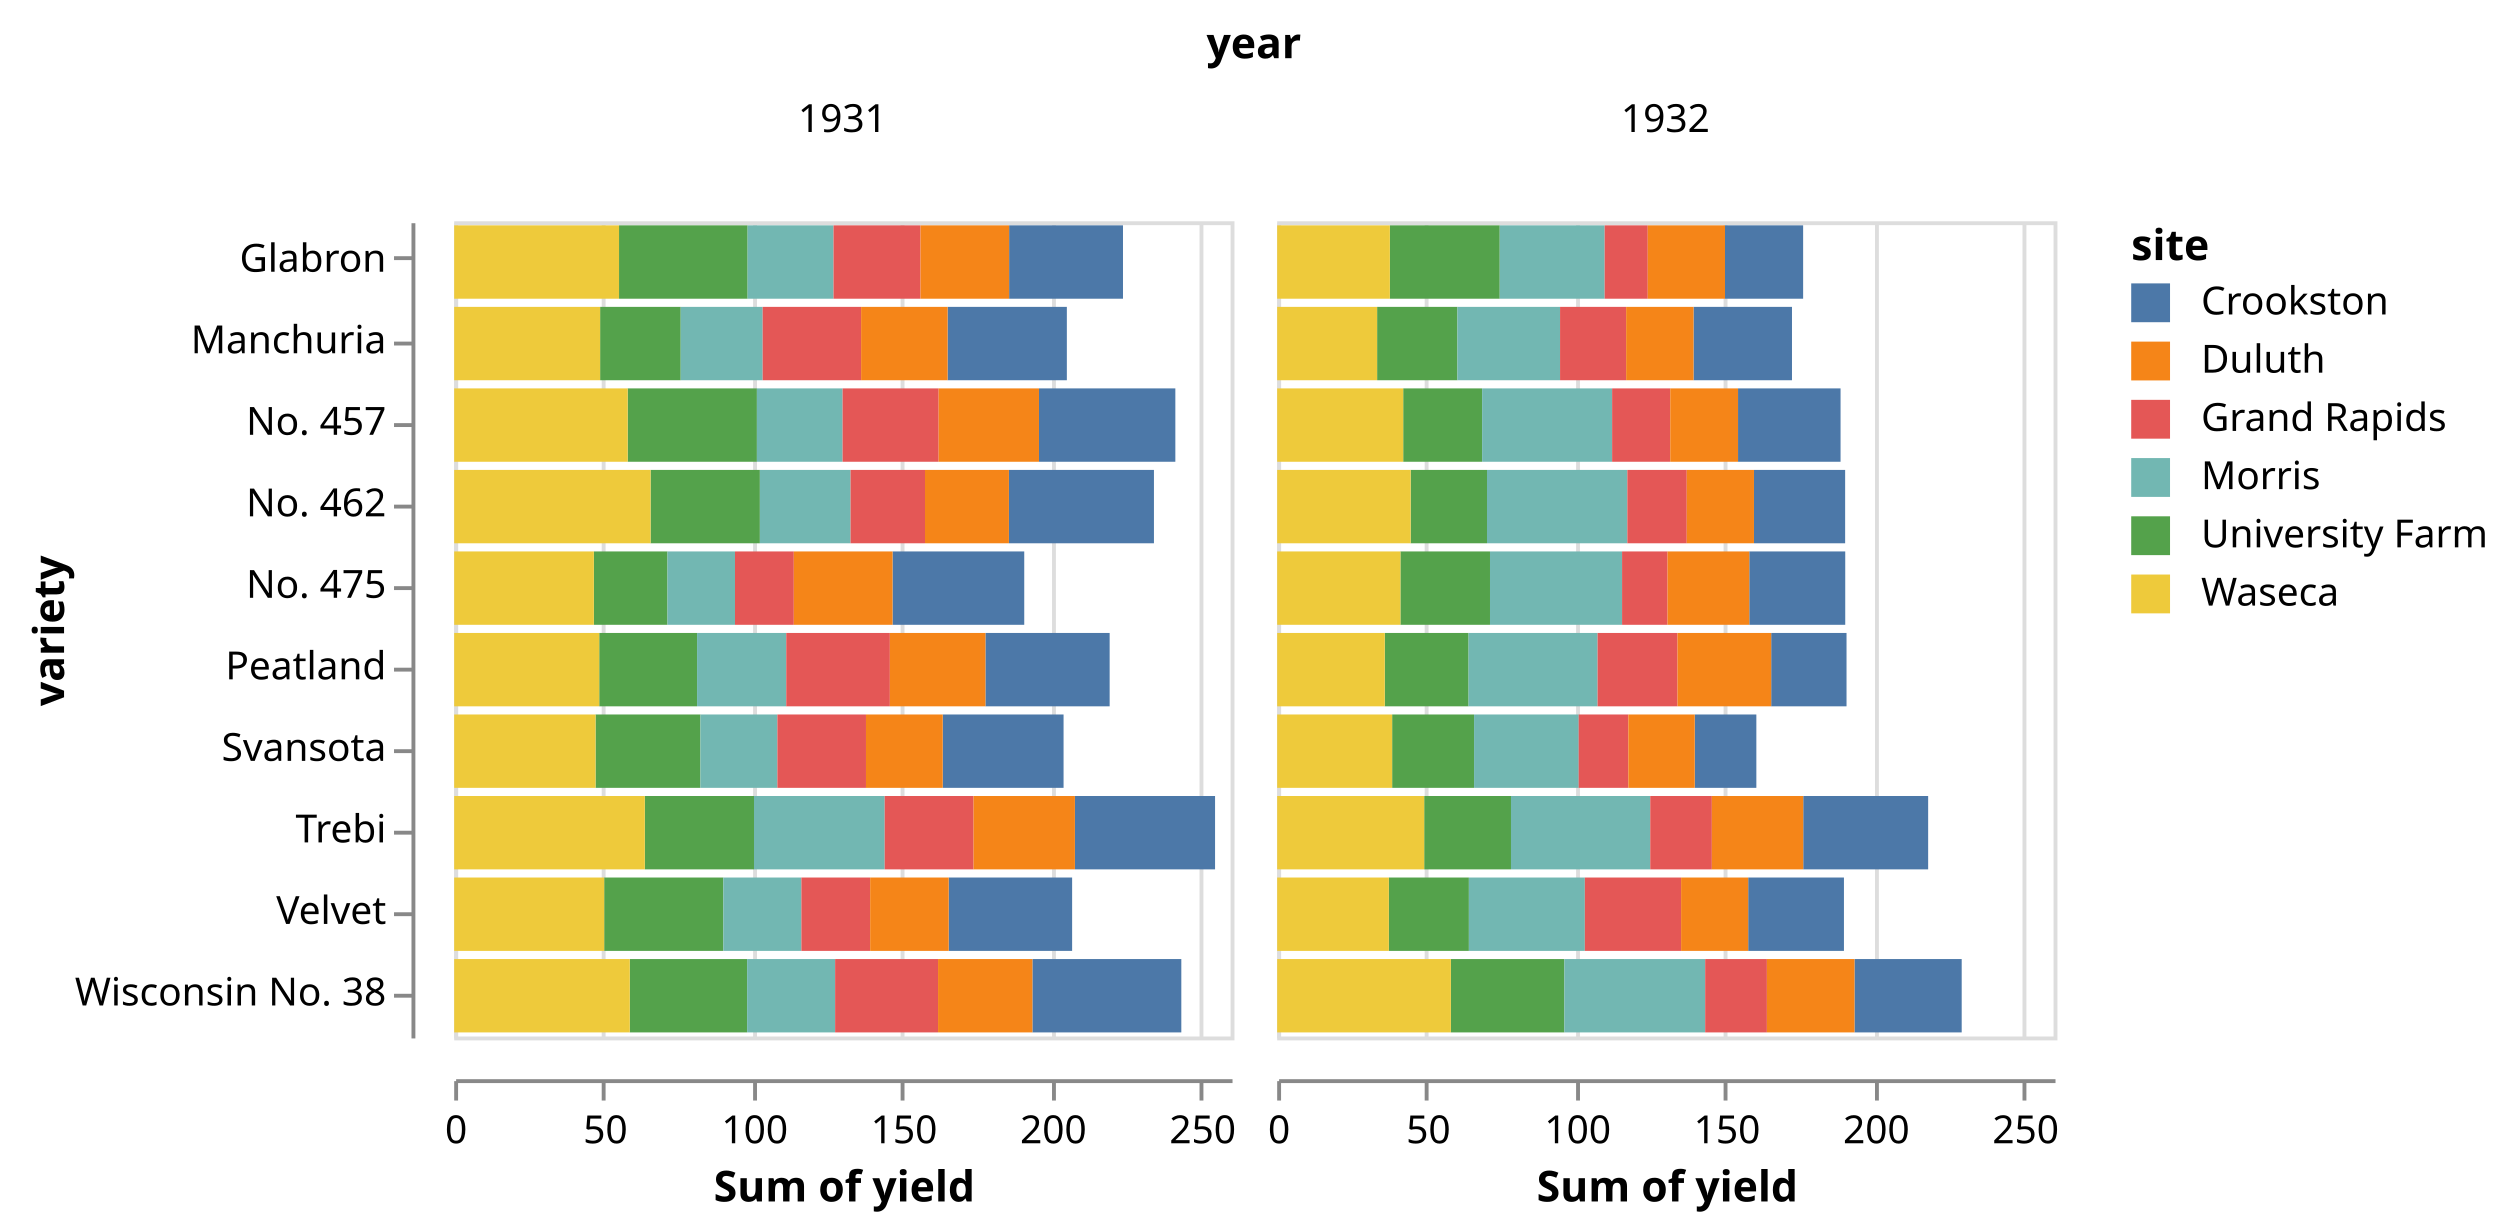
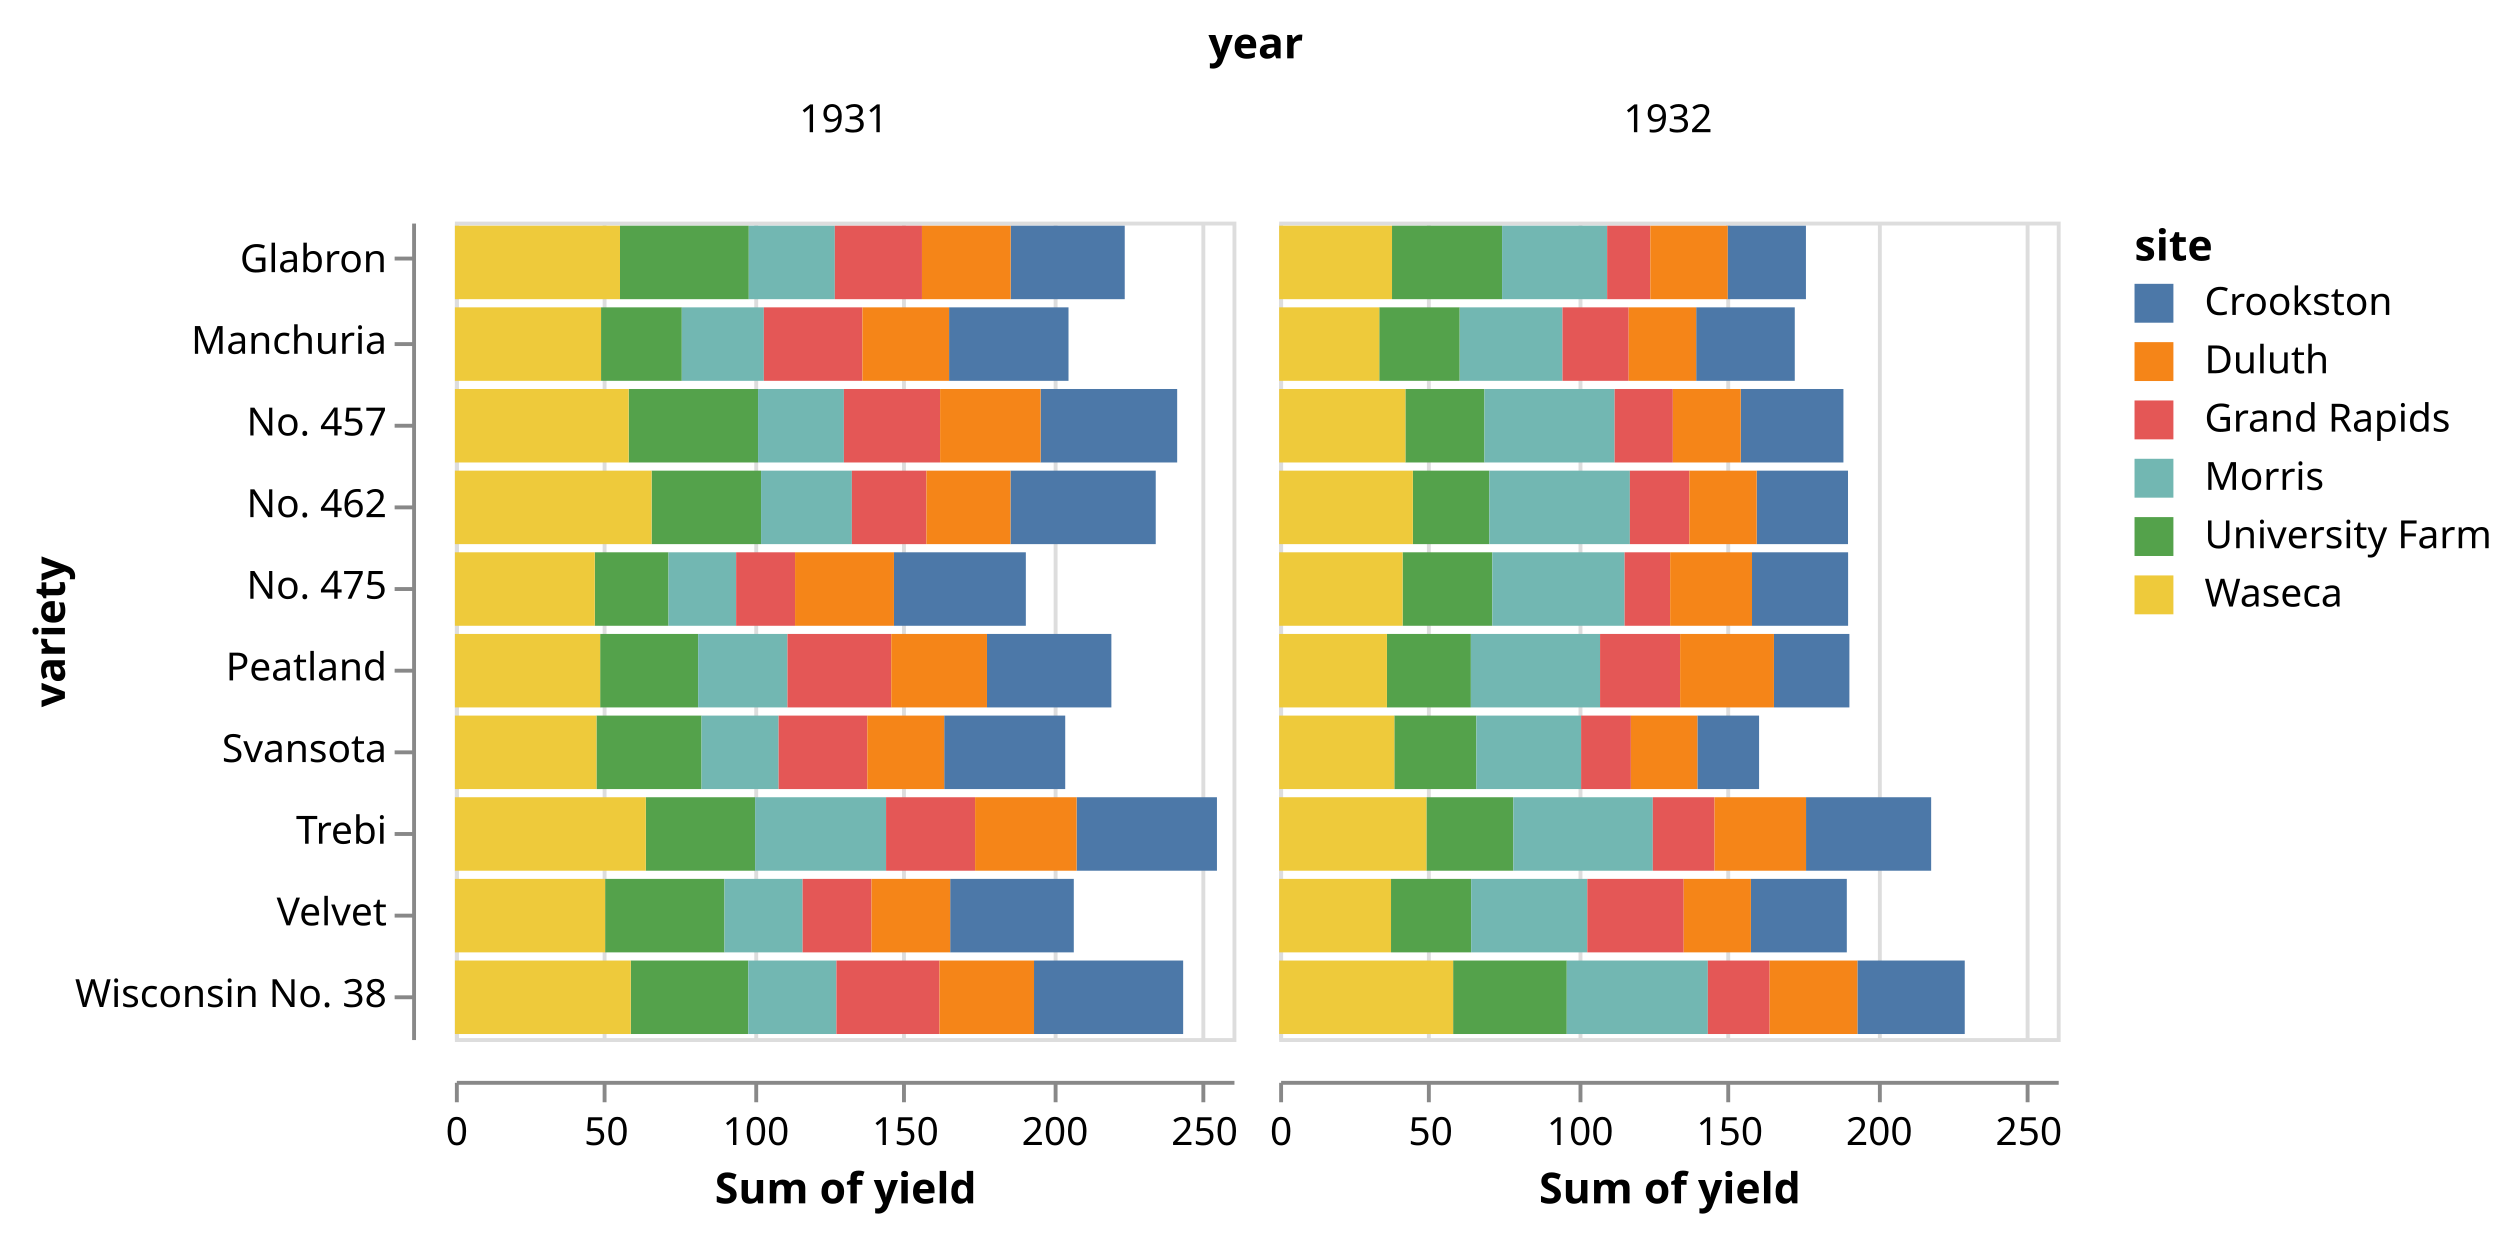
- <svg xmlns="http://www.w3.org/2000/svg" class="marks" width="644" height="317" viewBox="0 0 644 317" version="1.1">
+ <svg xmlns="http://www.w3.org/2000/svg" class="marks" width="643" height="317" viewBox="0 0 643 317" version="1.1">
  <g transform="translate(117,57)">
    <g class="mark-group role-frame root">
      <g transform="translate(0,0)">
        <path class="background" d="M0,0h0v0h0Z" style="fill: none;" />
        <g>
          <g class="mark-group role-column-title column_title">
            <g transform="translate(206,-42)">
              <path class="background" d="M0,0h0v0h0Z" style="fill: none;" />
              <g>
                <g class="mark-text role-column-title-text">
                  <text text-anchor="middle" transform="translate(0,0)" style="font: bold 11px sans-serif; fill: #000;">year</text>
                </g>
              </g>
            </g>
          </g>
          <g class="mark-group role-row-header row_header">
            <g transform="translate(-11,0)">
              <path class="background" d="M0,0h0v210h0Z" style="fill: none;" />
              <g>
                <g class="mark-group role-axis">
                  <g transform="translate(0.5,0.5)">
                    <path class="background" d="M0,0h0v0h0Z" style="pointer-events: none; fill: none;" />
                    <g>
                      <g class="mark-rule role-axis-tick" style="pointer-events: none;">
                        <line transform="translate(0,9)" x2="-5" y2="0" style="fill: none; stroke: #888; stroke-width: 1; opacity: 1;" />
                        <line transform="translate(0,31)" x2="-5" y2="0" style="fill: none; stroke: #888; stroke-width: 1; opacity: 1;" />
                        <line transform="translate(0,52)" x2="-5" y2="0" style="fill: none; stroke: #888; stroke-width: 1; opacity: 1;" />
                        <line transform="translate(0,73)" x2="-5" y2="0" style="fill: none; stroke: #888; stroke-width: 1; opacity: 1;" />
                        <line transform="translate(0,94)" x2="-5" y2="0" style="fill: none; stroke: #888; stroke-width: 1; opacity: 1;" />
                        <line transform="translate(0,115)" x2="-5" y2="0" style="fill: none; stroke: #888; stroke-width: 1; opacity: 1;" />
                        <line transform="translate(0,136)" x2="-5" y2="0" style="fill: none; stroke: #888; stroke-width: 1; opacity: 1;" />
                        <line transform="translate(0,157)" x2="-5" y2="0" style="fill: none; stroke: #888; stroke-width: 1; opacity: 1;" />
                        <line transform="translate(0,178)" x2="-5" y2="0" style="fill: none; stroke: #888; stroke-width: 1; opacity: 1;" />
                        <line transform="translate(0,199)" x2="-5" y2="0" style="fill: none; stroke: #888; stroke-width: 1; opacity: 1;" />
                      </g>
                      <g class="mark-text role-axis-label" style="pointer-events: none;">
                        <text text-anchor="end" transform="translate(-7,12.5)" style="font: 10px sans-serif; fill: #000; opacity: 1;">Glabron</text>
                        <text text-anchor="end" transform="translate(-7,33.5)" style="font: 10px sans-serif; fill: #000; opacity: 1;">Manchuria</text>
                        <text text-anchor="end" transform="translate(-7,54.5)" style="font: 10px sans-serif; fill: #000; opacity: 1;">No. 457</text>
                        <text text-anchor="end" transform="translate(-7,75.5)" style="font: 10px sans-serif; fill: #000; opacity: 1;">No. 462</text>
                        <text text-anchor="end" transform="translate(-7,96.5)" style="font: 10px sans-serif; fill: #000; opacity: 1;">No. 475</text>
                        <text text-anchor="end" transform="translate(-7,117.5)" style="font: 10px sans-serif; fill: #000; opacity: 1;">Peatland</text>
                        <text text-anchor="end" transform="translate(-7,138.5)" style="font: 10px sans-serif; fill: #000; opacity: 1;">Svansota</text>
                        <text text-anchor="end" transform="translate(-7,159.5)" style="font: 10px sans-serif; fill: #000; opacity: 1;">Trebi</text>
                        <text text-anchor="end" transform="translate(-7,180.5)" style="font: 10px sans-serif; fill: #000; opacity: 1;">Velvet</text>
                        <text text-anchor="end" transform="translate(-7,201.5)" style="font: 10px sans-serif; fill: #000; opacity: 1;">Wisconsin No. 38</text>
                      </g>
                      <g class="mark-rule role-axis-domain" style="pointer-events: none;">
                        <line transform="translate(0,0)" x2="0" y2="210" style="fill: none; stroke: #888; stroke-width: 1; opacity: 1;" />
                      </g>
                      <g class="mark-text role-axis-title" style="pointer-events: none;">
-                         <text text-anchor="middle" transform="translate(-88,105) rotate(-90) translate(0,-2)" style="font: bold 11px sans-serif; fill: #000; opacity: 1;">variety</text>
+                         <text text-anchor="middle" transform="translate(-87.80762,105) rotate(-90) translate(0,-2)" style="font: bold 11px sans-serif; fill: #000; opacity: 1;">variety</text>
                      </g>
                    </g>
                  </g>
                </g>
              </g>
            </g>
          </g>
          <g class="mark-group role-column-header column_header">
            <g transform="translate(0,-11)">
              <path class="background" d="M0,0h200v0h-200Z" style="fill: none;" />
              <g>
                <g class="mark-text role-title" style="pointer-events: none;">
                  <text text-anchor="middle" transform="translate(100,-12)" style="font: normal 10px sans-serif; fill: #000; opacity: 1;">1931</text>
                </g>
              </g>
            </g>
            <g transform="translate(212,-11)">
              <path class="background" d="M0,0h200v0h-200Z" style="fill: none;" />
              <g>
                <g class="mark-text role-title" style="pointer-events: none;">
                  <text text-anchor="middle" transform="translate(100,-12)" style="font: normal 10px sans-serif; fill: #000; opacity: 1;">1932</text>
                </g>
              </g>
            </g>
          </g>
          <g class="mark-group role-column-footer column_footer">
            <g transform="translate(0,221)">
              <path class="background" d="M0,0h200v0h-200Z" style="fill: none;" />
              <g>
                <g class="mark-group role-axis">
                  <g transform="translate(0.5,0.5)">
                    <path class="background" d="M0,0h0v0h0Z" style="pointer-events: none; fill: none;" />
                    <g>
                      <g class="mark-rule role-axis-tick" style="pointer-events: none;">
                        <line transform="translate(0,0)" x2="0" y2="5" style="fill: none; stroke: #888; stroke-width: 1; opacity: 1;" />
                        <line transform="translate(38,0)" x2="0" y2="5" style="fill: none; stroke: #888; stroke-width: 1; opacity: 1;" />
                        <line transform="translate(77,0)" x2="0" y2="5" style="fill: none; stroke: #888; stroke-width: 1; opacity: 1;" />
                        <line transform="translate(115,0)" x2="0" y2="5" style="fill: none; stroke: #888; stroke-width: 1; opacity: 1;" />
                        <line transform="translate(154,0)" x2="0" y2="5" style="fill: none; stroke: #888; stroke-width: 1; opacity: 1;" />
                        <line transform="translate(192,0)" x2="0" y2="5" style="fill: none; stroke: #888; stroke-width: 1; opacity: 1;" />
                      </g>
                      <g class="mark-text role-axis-label" style="pointer-events: none;">
                        <text text-anchor="middle" transform="translate(0,16)" style="font: 10px sans-serif; fill: #000; opacity: 1;">0</text>
                        <text text-anchor="middle" transform="translate(38.46154,16)" style="font: 10px sans-serif; fill: #000; opacity: 1;">50</text>
                        <text text-anchor="middle" transform="translate(76.92308,16)" style="font: 10px sans-serif; fill: #000; opacity: 1;">100</text>
                        <text text-anchor="middle" transform="translate(115.3846,16)" style="font: 10px sans-serif; fill: #000; opacity: 1;">150</text>
                        <text text-anchor="middle" transform="translate(153.8462,16)" style="font: 10px sans-serif; fill: #000; opacity: 1;">200</text>
                        <text text-anchor="middle" transform="translate(192.3077,16)" style="font: 10px sans-serif; fill: #000; opacity: 1;">250</text>
                      </g>
                      <g class="mark-rule role-axis-domain" style="pointer-events: none;">
                        <line transform="translate(0,0)" x2="200" y2="0" style="fill: none; stroke: #888; stroke-width: 1; opacity: 1;" />
                      </g>
                      <g class="mark-text role-axis-title" style="pointer-events: none;">
                        <text text-anchor="middle" transform="translate(100,31)" style="font: bold 11px sans-serif; fill: #000; opacity: 1;">Sum of yield</text>
                      </g>
                    </g>
                  </g>
                </g>
              </g>
            </g>
            <g transform="translate(212,221)">
              <path class="background" d="M0,0h200v0h-200Z" style="fill: none;" />
              <g>
                <g class="mark-group role-axis">
                  <g transform="translate(0.5,0.5)">
                    <path class="background" d="M0,0h0v0h0Z" style="pointer-events: none; fill: none;" />
                    <g>
                      <g class="mark-rule role-axis-tick" style="pointer-events: none;">
                        <line transform="translate(0,0)" x2="0" y2="5" style="fill: none; stroke: #888; stroke-width: 1; opacity: 1;" />
                        <line transform="translate(38,0)" x2="0" y2="5" style="fill: none; stroke: #888; stroke-width: 1; opacity: 1;" />
                        <line transform="translate(77,0)" x2="0" y2="5" style="fill: none; stroke: #888; stroke-width: 1; opacity: 1;" />
                        <line transform="translate(115,0)" x2="0" y2="5" style="fill: none; stroke: #888; stroke-width: 1; opacity: 1;" />
                        <line transform="translate(154,0)" x2="0" y2="5" style="fill: none; stroke: #888; stroke-width: 1; opacity: 1;" />
                        <line transform="translate(192,0)" x2="0" y2="5" style="fill: none; stroke: #888; stroke-width: 1; opacity: 1;" />
                      </g>
                      <g class="mark-text role-axis-label" style="pointer-events: none;">
                        <text text-anchor="middle" transform="translate(0,16)" style="font: 10px sans-serif; fill: #000; opacity: 1;">0</text>
                        <text text-anchor="middle" transform="translate(38.46154,16)" style="font: 10px sans-serif; fill: #000; opacity: 1;">50</text>
                        <text text-anchor="middle" transform="translate(76.92308,16)" style="font: 10px sans-serif; fill: #000; opacity: 1;">100</text>
                        <text text-anchor="middle" transform="translate(115.3846,16)" style="font: 10px sans-serif; fill: #000; opacity: 1;">150</text>
                        <text text-anchor="middle" transform="translate(153.8462,16)" style="font: 10px sans-serif; fill: #000; opacity: 1;">200</text>
                        <text text-anchor="middle" transform="translate(192.3077,16)" style="font: 10px sans-serif; fill: #000; opacity: 1;">250</text>
                      </g>
                      <g class="mark-rule role-axis-domain" style="pointer-events: none;">
                        <line transform="translate(0,0)" x2="200" y2="0" style="fill: none; stroke: #888; stroke-width: 1; opacity: 1;" />
                      </g>
                      <g class="mark-text role-axis-title" style="pointer-events: none;">
                        <text text-anchor="middle" transform="translate(100,31)" style="font: bold 11px sans-serif; fill: #000; opacity: 1;">Sum of yield</text>
                      </g>
                    </g>
                  </g>
                </g>
              </g>
            </g>
          </g>
          <g class="mark-group role-scope cell">
            <g transform="translate(0,0)">
              <path class="background" d="M0.5,0.5h200v210h-200Z" style="fill: transparent; stroke: #ddd;" />
              <g>
                <g class="mark-group role-axis">
                  <g transform="translate(0.5,210.5)">
                    <path class="background" d="M0,0h0v0h0Z" style="pointer-events: none; fill: none;" />
                    <g>
                      <g class="mark-rule role-axis-grid" style="pointer-events: none;">
                        <line transform="translate(0,0)" x2="0" y2="-210" style="fill: none; stroke: #ddd; stroke-width: 1; stroke-dasharray: ; opacity: 1;" />
                        <line transform="translate(38,0)" x2="0" y2="-210" style="fill: none; stroke: #ddd; stroke-width: 1; stroke-dasharray: ; opacity: 1;" />
                        <line transform="translate(77,0)" x2="0" y2="-210" style="fill: none; stroke: #ddd; stroke-width: 1; stroke-dasharray: ; opacity: 1;" />
                        <line transform="translate(115,0)" x2="0" y2="-210" style="fill: none; stroke: #ddd; stroke-width: 1; stroke-dasharray: ; opacity: 1;" />
                        <line transform="translate(154,0)" x2="0" y2="-210" style="fill: none; stroke: #ddd; stroke-width: 1; stroke-dasharray: ; opacity: 1;" />
                        <line transform="translate(192,0)" x2="0" y2="-210" style="fill: none; stroke: #ddd; stroke-width: 1; stroke-dasharray: ; opacity: 1;" />
                      </g>
                    </g>
                  </g>
                </g>
                <g class="mark-rect role-mark child_marks">
                  <path d="M37.59,22.05h20.769v18.9h-20.769Z" style="fill: #54a24b;" />
                  <path d="M0,22.05h37.59v18.9h-37.59Z" style="fill: #eeca3b;" />
                  <path d="M58.359,22.05h21.103v18.9h-21.103Z" style="fill: #72b7b2;" />
                  <path d="M127.103,22.05h30.718v18.9h-30.718Z" style="fill: #4c78a8;" />
                  <path d="M79.462,22.05h25.359v18.9h-25.359Z" style="fill: #e45756;" />
                  <path d="M104.821,22.05h22.282v18.9h-22.282Z" style="fill: #f58518;" />
                  <path d="M42.462,1.05h33.128v18.9h-33.128Z" style="fill: #54a24b;" />
                  <path d="M0,1.05h42.462v18.9h-42.462Z" style="fill: #eeca3b;" />
                  <path d="M75.59,1.05h22.128v18.9h-22.128Z" style="fill: #72b7b2;" />
                  <path d="M142.949,1.05h29.333v18.9h-29.333Z" style="fill: #4c78a8;" />
                  <path d="M97.718,1.05h22.41v18.9h-22.41Z" style="fill: #e45756;" />
                  <path d="M120.128,1.05h22.821v18.9h-22.821Z" style="fill: #f58518;" />
                  <path d="M36.41,127.05h27.026v18.9h-27.026Z" style="fill: #54a24b;" />
                  <path d="M0,127.05h36.41v18.9h-36.41Z" style="fill: #eeca3b;" />
                  <path d="M63.436,127.05h19.821v18.9h-19.821Z" style="fill: #72b7b2;" />
                  <path d="M125.846,127.05h31.128v18.9h-31.128Z" style="fill: #4c78a8;" />
                  <path d="M83.256,127.05h22.821v18.9h-22.821Z" style="fill: #e45756;" />
                  <path d="M106.077,127.05h19.769v18.9h-19.769Z" style="fill: #f58518;" />
                  <path d="M38.641,169.05h30.692v18.9h-30.692Z" style="fill: #54a24b;" />
                  <path d="M0,169.05h38.641v18.9h-38.641Z" style="fill: #eeca3b;" />
                  <path d="M69.333,169.05h20.103v18.9h-20.103Z" style="fill: #72b7b2;" />
                  <path d="M127.385,169.05h31.795v18.9h-31.795Z" style="fill: #4c78a8;" />
                  <path d="M89.436,169.05h17.718v18.9h-17.718Z" style="fill: #e45756;" />
                  <path d="M107.154,169.05h20.231v18.9h-20.231Z" style="fill: #f58518;" />
                  <path d="M49.103,148.05h28.128v18.9h-28.128Z" style="fill: #54a24b;" />
                  <path d="M0,148.05h49.103v18.9h-49.103Z" style="fill: #eeca3b;" />
                  <path d="M77.231,148.05h33.667v18.9h-33.667Z" style="fill: #72b7b2;" />
                  <path d="M159.897,148.05h36.103v18.9h-36.103Z" style="fill: #4c78a8;" />
                  <path d="M110.897,148.05h22.897v18.9h-22.897Z" style="fill: #e45756;" />
                  <path d="M133.795,148.05h26.103v18.9h-26.103Z" style="fill: #f58518;" />
                  <path d="M44.692,43.05h33.282v18.9h-33.282Z" style="fill: #54a24b;" />
                  <path d="M0,43.05h44.692v18.9h-44.692Z" style="fill: #eeca3b;" />
                  <path d="M77.974,43.05h22.077v18.9h-22.077Z" style="fill: #72b7b2;" />
                  <path d="M150.641,43.05h35.128v18.9h-35.128Z" style="fill: #4c78a8;" />
                  <path d="M100.051,43.05h24.744v18.9h-24.744Z" style="fill: #e45756;" />
                  <path d="M124.795,43.05h25.846v18.9h-25.846Z" style="fill: #f58518;" />
                  <path d="M50.59,64.05h28.154v18.9h-28.154Z" style="fill: #54a24b;" />
                  <path d="M0,64.05h50.59v18.9h-50.59Z" style="fill: #eeca3b;" />
                  <path d="M78.744,64.05h23.359v18.9h-23.359Z" style="fill: #72b7b2;" />
                  <path d="M142.897,64.05h37.359v18.9h-37.359Z" style="fill: #4c78a8;" />
                  <path d="M102.103,64.05h19.179v18.9h-19.179Z" style="fill: #e45756;" />
                  <path d="M121.282,64.05h21.615v18.9h-21.615Z" style="fill: #f58518;" />
                  <path d="M37.359,106.05h25.205v18.9h-25.205Z" style="fill: #54a24b;" />
                  <path d="M0,106.05h37.359v18.9h-37.359Z" style="fill: #eeca3b;" />
                  <path d="M62.564,106.05h22.974v18.9h-22.974Z" style="fill: #72b7b2;" />
                  <path d="M136.846,106.05h32v18.9h-32Z" style="fill: #4c78a8;" />
                  <path d="M85.538,106.05h26.692v18.9h-26.692Z" style="fill: #e45756;" />
                  <path d="M112.231,106.05h24.615v18.9h-24.615Z" style="fill: #f58518;" />
                  <path d="M35.974,85.05h18.974v18.9h-18.974Z" style="fill: #54a24b;" />
                  <path d="M0,85.05h35.974v18.9h-35.974Z" style="fill: #eeca3b;" />
                  <path d="M54.949,85.05h17.385v18.9h-17.385Z" style="fill: #72b7b2;" />
                  <path d="M112.923,85.05h33.923v18.9h-33.923Z" style="fill: #4c78a8;" />
                  <path d="M72.333,85.05h15.154v18.9h-15.154Z" style="fill: #e45756;" />
                  <path d="M87.487,85.05h25.436v18.9h-25.436Z" style="fill: #f58518;" />
                  <path d="M45.231,190.05h30.231v18.9h-30.231Z" style="fill: #54a24b;" />
                  <path d="M0,190.05h45.231v18.9h-45.231Z" style="fill: #eeca3b;" />
                  <path d="M75.462,190.05h22.667v18.9h-22.667Z" style="fill: #72b7b2;" />
                  <path d="M148.949,190.05h38.359v18.9h-38.359Z" style="fill: #4c78a8;" />
                  <path d="M98.128,190.05h26.513v18.9h-26.513Z" style="fill: #e45756;" />
                  <path d="M124.641,190.05h24.308v18.9h-24.308Z" style="fill: #f58518;" />
                </g>
              </g>
            </g>
            <g transform="translate(212,0)">
              <path class="background" d="M0.5,0.5h200v210h-200Z" style="fill: transparent; stroke: #ddd;" />
              <g>
                <g class="mark-group role-axis">
                  <g transform="translate(0.5,210.5)">
                    <path class="background" d="M0,0h0v0h0Z" style="pointer-events: none; fill: none;" />
                    <g>
                      <g class="mark-rule role-axis-grid" style="pointer-events: none;">
                        <line transform="translate(0,0)" x2="0" y2="-210" style="fill: none; stroke: #ddd; stroke-width: 1; stroke-dasharray: ; opacity: 1;" />
                        <line transform="translate(38,0)" x2="0" y2="-210" style="fill: none; stroke: #ddd; stroke-width: 1; stroke-dasharray: ; opacity: 1;" />
                        <line transform="translate(77,0)" x2="0" y2="-210" style="fill: none; stroke: #ddd; stroke-width: 1; stroke-dasharray: ; opacity: 1;" />
                        <line transform="translate(115,0)" x2="0" y2="-210" style="fill: none; stroke: #ddd; stroke-width: 1; stroke-dasharray: ; opacity: 1;" />
                        <line transform="translate(154,0)" x2="0" y2="-210" style="fill: none; stroke: #ddd; stroke-width: 1; stroke-dasharray: ; opacity: 1;" />
                        <line transform="translate(192,0)" x2="0" y2="-210" style="fill: none; stroke: #ddd; stroke-width: 1; stroke-dasharray: ; opacity: 1;" />
                      </g>
                    </g>
                  </g>
                </g>
                <g class="mark-rect role-mark child_marks">
                  <path d="M25.744,22.05h20.692v18.9h-20.692Z" style="fill: #54a24b;" />
                  <path d="M0,22.05h25.744v18.9h-25.744Z" style="fill: #eeca3b;" />
                  <path d="M46.436,22.05h26.436v18.9h-26.436Z" style="fill: #72b7b2;" />
                  <path d="M107.256,22.05h25.359v18.9h-25.359Z" style="fill: #4c78a8;" />
                  <path d="M72.872,22.05h17.026v18.9h-17.026Z" style="fill: #e45756;" />
                  <path d="M89.897,22.05h17.359v18.9h-17.359Z" style="fill: #f58518;" />
                  <path d="M29.026,1.05h28.308v18.9h-28.308Z" style="fill: #54a24b;" />
                  <path d="M0,1.05h29.026v18.9h-29.026Z" style="fill: #eeca3b;" />
                  <path d="M57.333,1.05h27.026v18.9h-27.026Z" style="fill: #72b7b2;" />
                  <path d="M115.359,1.05h20.128v18.9h-20.128Z" style="fill: #4c78a8;" />
                  <path d="M84.359,1.05h11.103v18.9h-11.103Z" style="fill: #e45756;" />
                  <path d="M95.462,1.05h19.897v18.9h-19.897Z" style="fill: #f58518;" />
                  <path d="M29.615,127.05h21.103v18.9h-21.103Z" style="fill: #54a24b;" />
                  <path d="M0,127.05h29.615v18.9h-29.615Z" style="fill: #eeca3b;" />
                  <path d="M50.718,127.05h26.949v18.9h-26.949Z" style="fill: #72b7b2;" />
                  <path d="M107.564,127.05h15.872v18.9h-15.872Z" style="fill: #4c78a8;" />
                  <path d="M77.667,127.05h12.795v18.9h-12.795Z" style="fill: #e45756;" />
                  <path d="M90.462,127.05h17.103v18.9h-17.103Z" style="fill: #f58518;" />
                  <path d="M28.769,169.05h20.615v18.9h-20.615Z" style="fill: #54a24b;" />
                  <path d="M0,169.05h28.769v18.9h-28.769Z" style="fill: #eeca3b;" />
                  <path d="M49.385,169.05h29.872v18.9h-29.872Z" style="fill: #72b7b2;" />
                  <path d="M121.333,169.05h24.667v18.9h-24.667Z" style="fill: #4c78a8;" />
                  <path d="M79.256,169.05h24.795v18.9h-24.795Z" style="fill: #e45756;" />
                  <path d="M104.051,169.05h17.282v18.9h-17.282Z" style="fill: #f58518;" />
                  <path d="M37.872,148.05h22.359v18.9h-22.359Z" style="fill: #54a24b;" />
                  <path d="M0,148.05h37.872v18.9h-37.872Z" style="fill: #eeca3b;" />
                  <path d="M60.231,148.05h35.872v18.9h-35.872Z" style="fill: #72b7b2;" />
                  <path d="M135.513,148.05h32.179v18.9h-32.179Z" style="fill: #4c78a8;" />
                  <path d="M96.103,148.05h15.872v18.9h-15.872Z" style="fill: #e45756;" />
                  <path d="M111.974,148.05h23.538v18.9h-23.538Z" style="fill: #f58518;" />
                  <path d="M32.462,43.05h20.333v18.9h-20.333Z" style="fill: #54a24b;" />
                  <path d="M0,43.05h32.462v18.9h-32.462Z" style="fill: #eeca3b;" />
                  <path d="M52.795,43.05h33.487v18.9h-33.487Z" style="fill: #72b7b2;" />
                  <path d="M118.718,43.05h26.41v18.9h-26.41Z" style="fill: #4c78a8;" />
                  <path d="M86.282,43.05h14.974v18.9h-14.974Z" style="fill: #e45756;" />
                  <path d="M101.256,43.05h17.462v18.9h-17.462Z" style="fill: #f58518;" />
                  <path d="M34.385,64.05h19.667v18.9h-19.667Z" style="fill: #54a24b;" />
                  <path d="M0,64.05h34.385v18.9h-34.385Z" style="fill: #eeca3b;" />
                  <path d="M54.051,64.05h36.154v18.9h-36.154Z" style="fill: #72b7b2;" />
                  <path d="M122.821,64.05h23.487v18.9h-23.487Z" style="fill: #4c78a8;" />
                  <path d="M90.205,64.05h15.308v18.9h-15.308Z" style="fill: #e45756;" />
                  <path d="M105.513,64.05h17.308v18.9h-17.308Z" style="fill: #f58518;" />
                  <path d="M27.718,106.05h21.59v18.9h-21.59Z" style="fill: #54a24b;" />
                  <path d="M0,106.05h27.718v18.9h-27.718Z" style="fill: #eeca3b;" />
                  <path d="M49.308,106.05h33.231v18.9h-33.231Z" style="fill: #72b7b2;" />
                  <path d="M127.256,106.05h19.41v18.9h-19.41Z" style="fill: #4c78a8;" />
                  <path d="M82.538,106.05h20.59v18.9h-20.59Z" style="fill: #e45756;" />
                  <path d="M103.128,106.05h24.128v18.9h-24.128Z" style="fill: #f58518;" />
                  <path d="M31.744,85.05h23.077v18.9h-23.077Z" style="fill: #54a24b;" />
                  <path d="M0,85.05h31.744v18.9h-31.744Z" style="fill: #eeca3b;" />
                  <path d="M54.821,85.05h34.026v18.9h-34.026Z" style="fill: #72b7b2;" />
                  <path d="M121.615,85.05h24.718v18.9h-24.718Z" style="fill: #4c78a8;" />
                  <path d="M88.846,85.05h11.718v18.9h-11.718Z" style="fill: #e45756;" />
                  <path d="M100.564,85.05h21.051v18.9h-21.051Z" style="fill: #f58518;" />
                  <path d="M44.744,190.05h29.231v18.9h-29.231Z" style="fill: #54a24b;" />
                  <path d="M0,190.05h44.744v18.9h-44.744Z" style="fill: #eeca3b;" />
                  <path d="M73.974,190.05h36.282v18.9h-36.282Z" style="fill: #72b7b2;" />
                  <path d="M148.718,190.05h27.615v18.9h-27.615Z" style="fill: #4c78a8;" />
                  <path d="M110.256,190.05h15.897v18.9h-15.897Z" style="fill: #e45756;" />
                  <path d="M126.154,190.05h22.564v18.9h-22.564Z" style="fill: #f58518;" />
                </g>
              </g>
            </g>
          </g>
          <g class="mark-group role-legend">
            <g transform="translate(432,0)">
-               <path class="background" d="M0,0h90v101h-90Z" style="pointer-events: none; fill: none;" />
+               <path class="background" d="M0,0h89v101h-89Z" style="pointer-events: none; fill: none;" />
              <g>
                <g class="mark-group role-legend-entry">
                  <g transform="translate(0,16)">
                    <path class="background" d="M0,0h0v0h0Z" style="pointer-events: none; fill: none;" />
                    <g>
                      <g class="mark-symbol role-legend-symbol" style="pointer-events: none;">
                        <path transform="translate(5,5)" d="M-5,-5h10v10h-10Z" style="fill: #4c78a8; stroke-width: 1.5; opacity: 1;" />
                        <path transform="translate(5,20)" d="M-5,-5h10v10h-10Z" style="fill: #f58518; stroke-width: 1.5; opacity: 1;" />
                        <path transform="translate(5,35)" d="M-5,-5h10v10h-10Z" style="fill: #e45756; stroke-width: 1.5; opacity: 1;" />
                        <path transform="translate(5,50)" d="M-5,-5h10v10h-10Z" style="fill: #72b7b2; stroke-width: 1.5; opacity: 1;" />
                        <path transform="translate(5,65)" d="M-5,-5h10v10h-10Z" style="fill: #54a24b; stroke-width: 1.5; opacity: 1;" />
                        <path transform="translate(5,80)" d="M-5,-5h10v10h-10Z" style="fill: #eeca3b; stroke-width: 1.5; opacity: 1;" />
                      </g>
                      <g class="mark-text role-legend-label" style="pointer-events: none;">
                        <text text-anchor="start" transform="translate(18,8)" style="font: 10px sans-serif; fill: #000; opacity: 1;">Crookston</text>
                        <text text-anchor="start" transform="translate(18,23)" style="font: 10px sans-serif; fill: #000; opacity: 1;">Duluth</text>
                        <text text-anchor="start" transform="translate(18,38)" style="font: 10px sans-serif; fill: #000; opacity: 1;">Grand Rapids</text>
                        <text text-anchor="start" transform="translate(18,53)" style="font: 10px sans-serif; fill: #000; opacity: 1;">Morris</text>
                        <text text-anchor="start" transform="translate(18,68)" style="font: 10px sans-serif; fill: #000; opacity: 1;">University Farm</text>
                        <text text-anchor="start" transform="translate(18,83)" style="font: 10px sans-serif; fill: #000; opacity: 1;">Waseca</text>
                      </g>
                    </g>
                  </g>
                </g>
                <g class="mark-text role-legend-title" style="pointer-events: none;">
                  <text text-anchor="start" transform="translate(0,10)" style="font: bold 11px sans-serif; fill: #000; opacity: 1;">site</text>
                </g>
              </g>
            </g>
          </g>
        </g>
      </g>
    </g>
  </g>
</svg>
